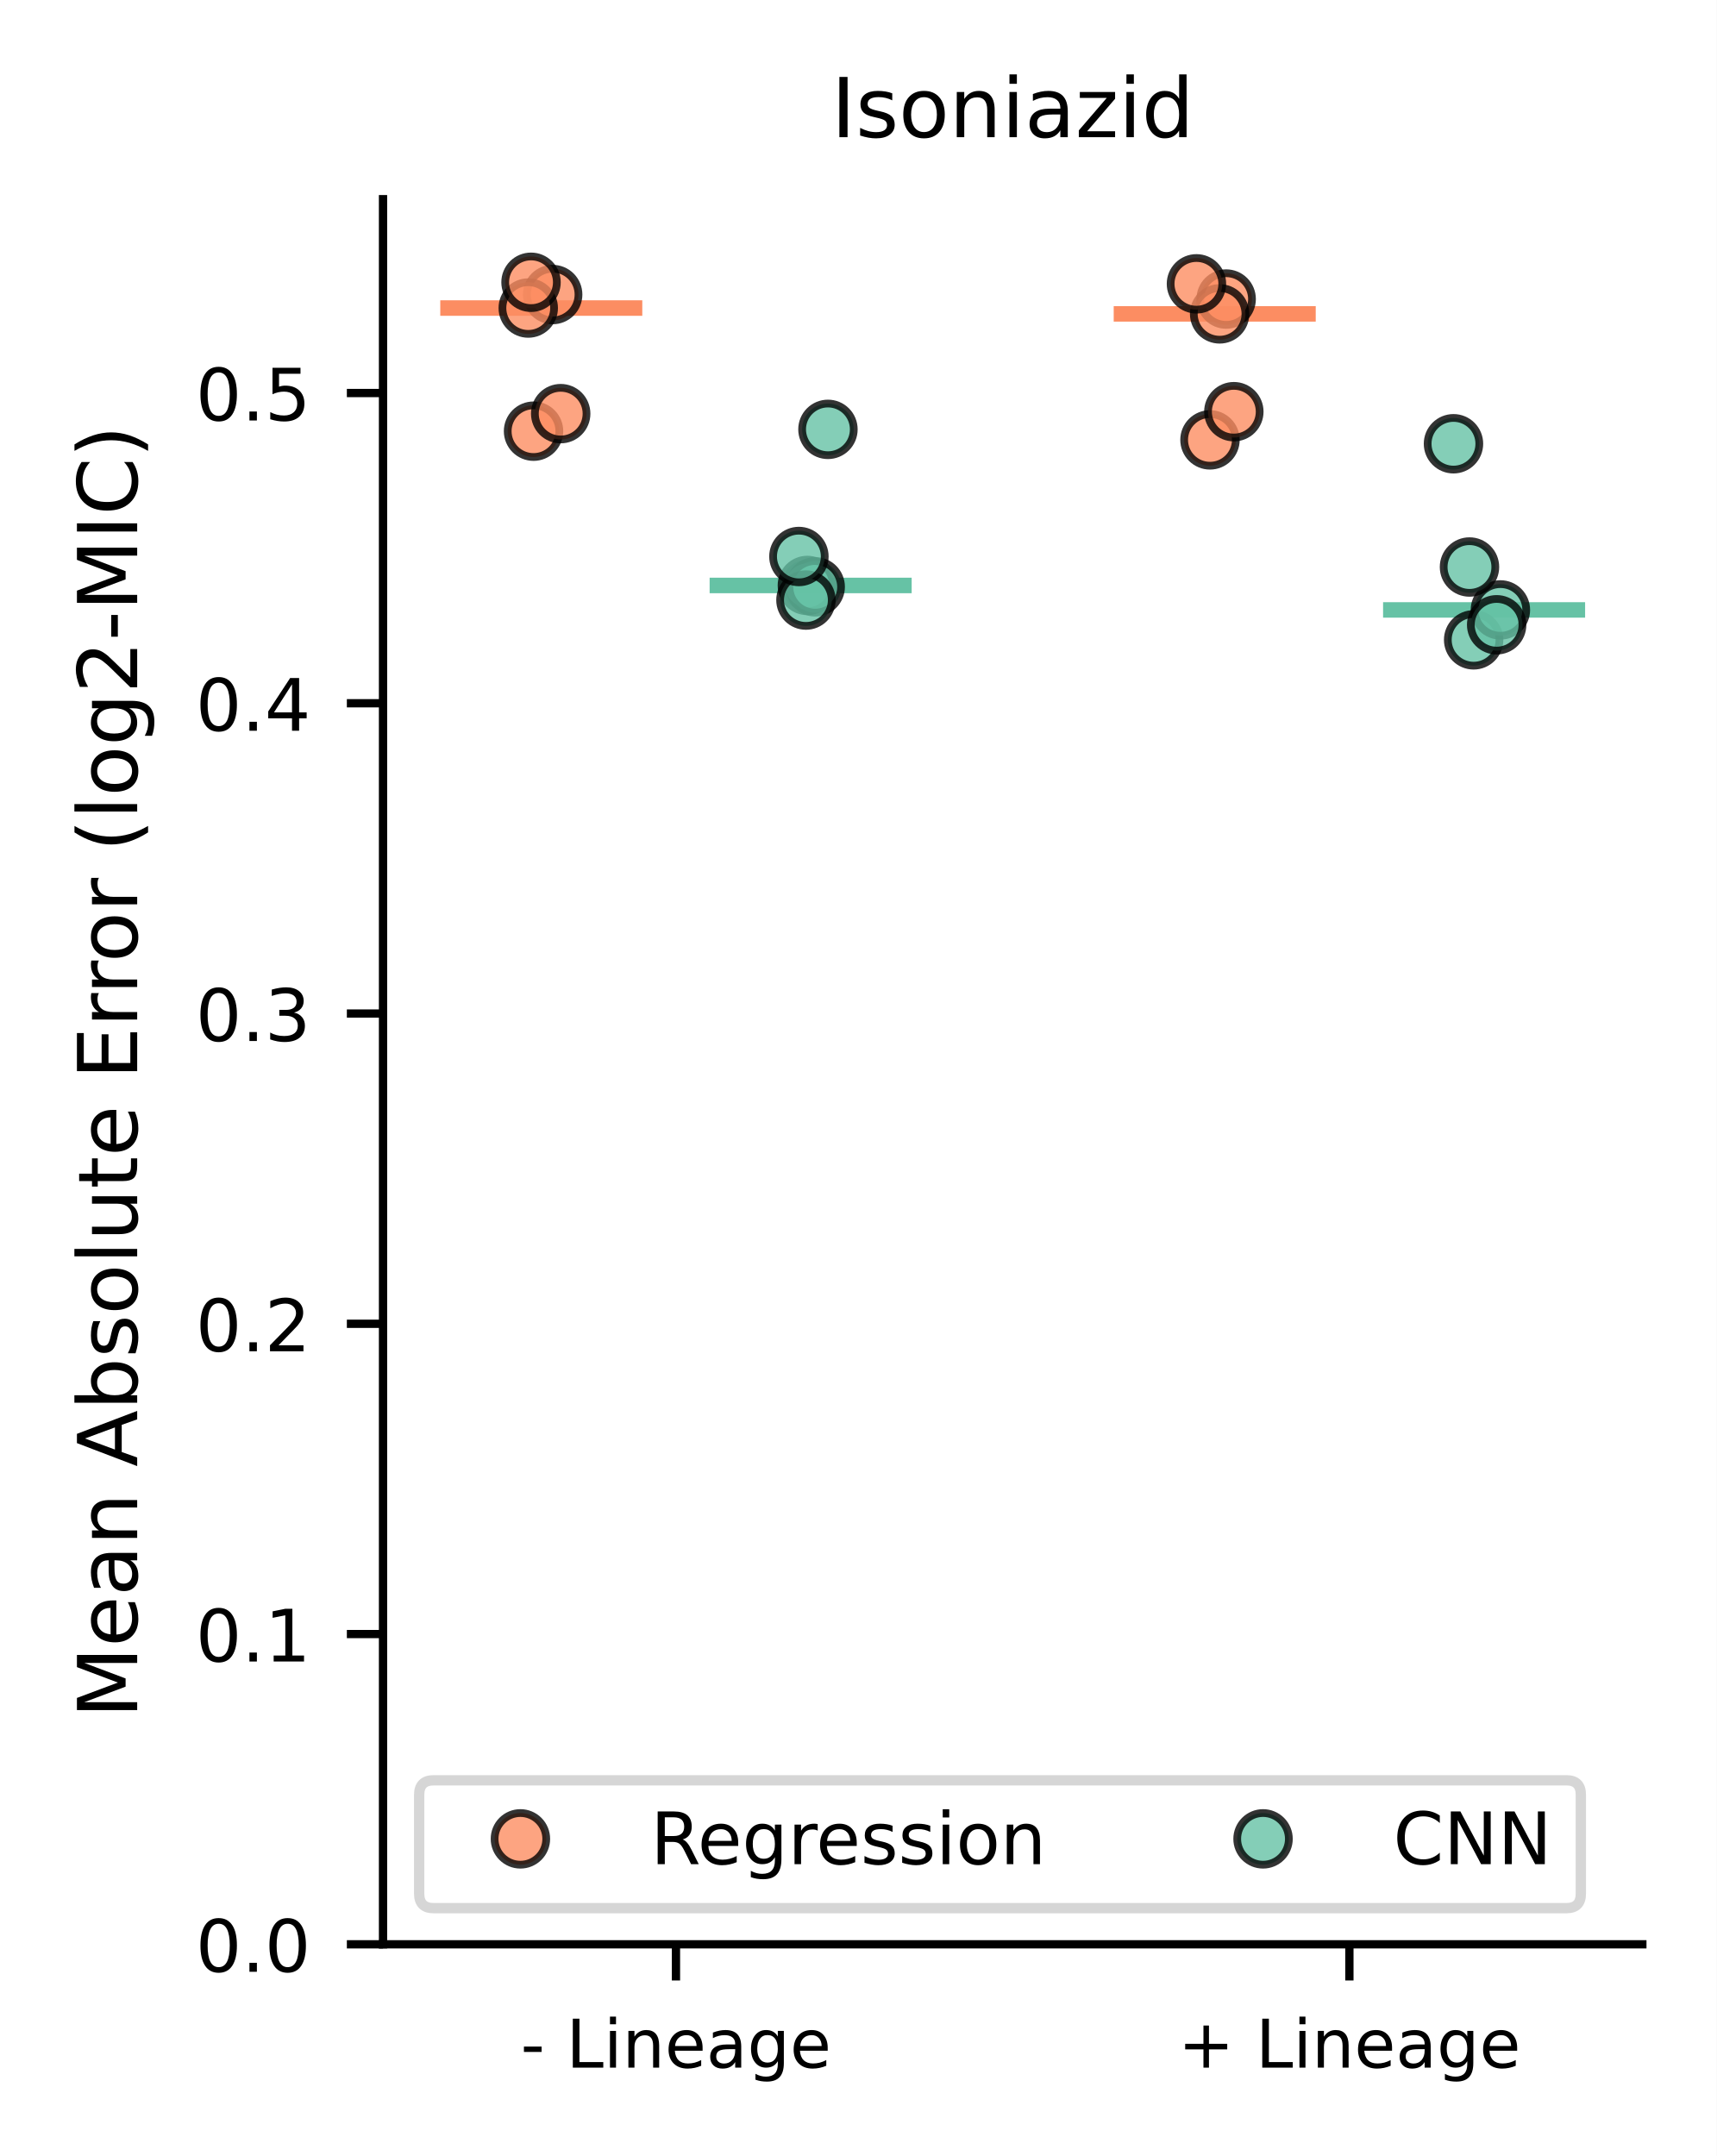
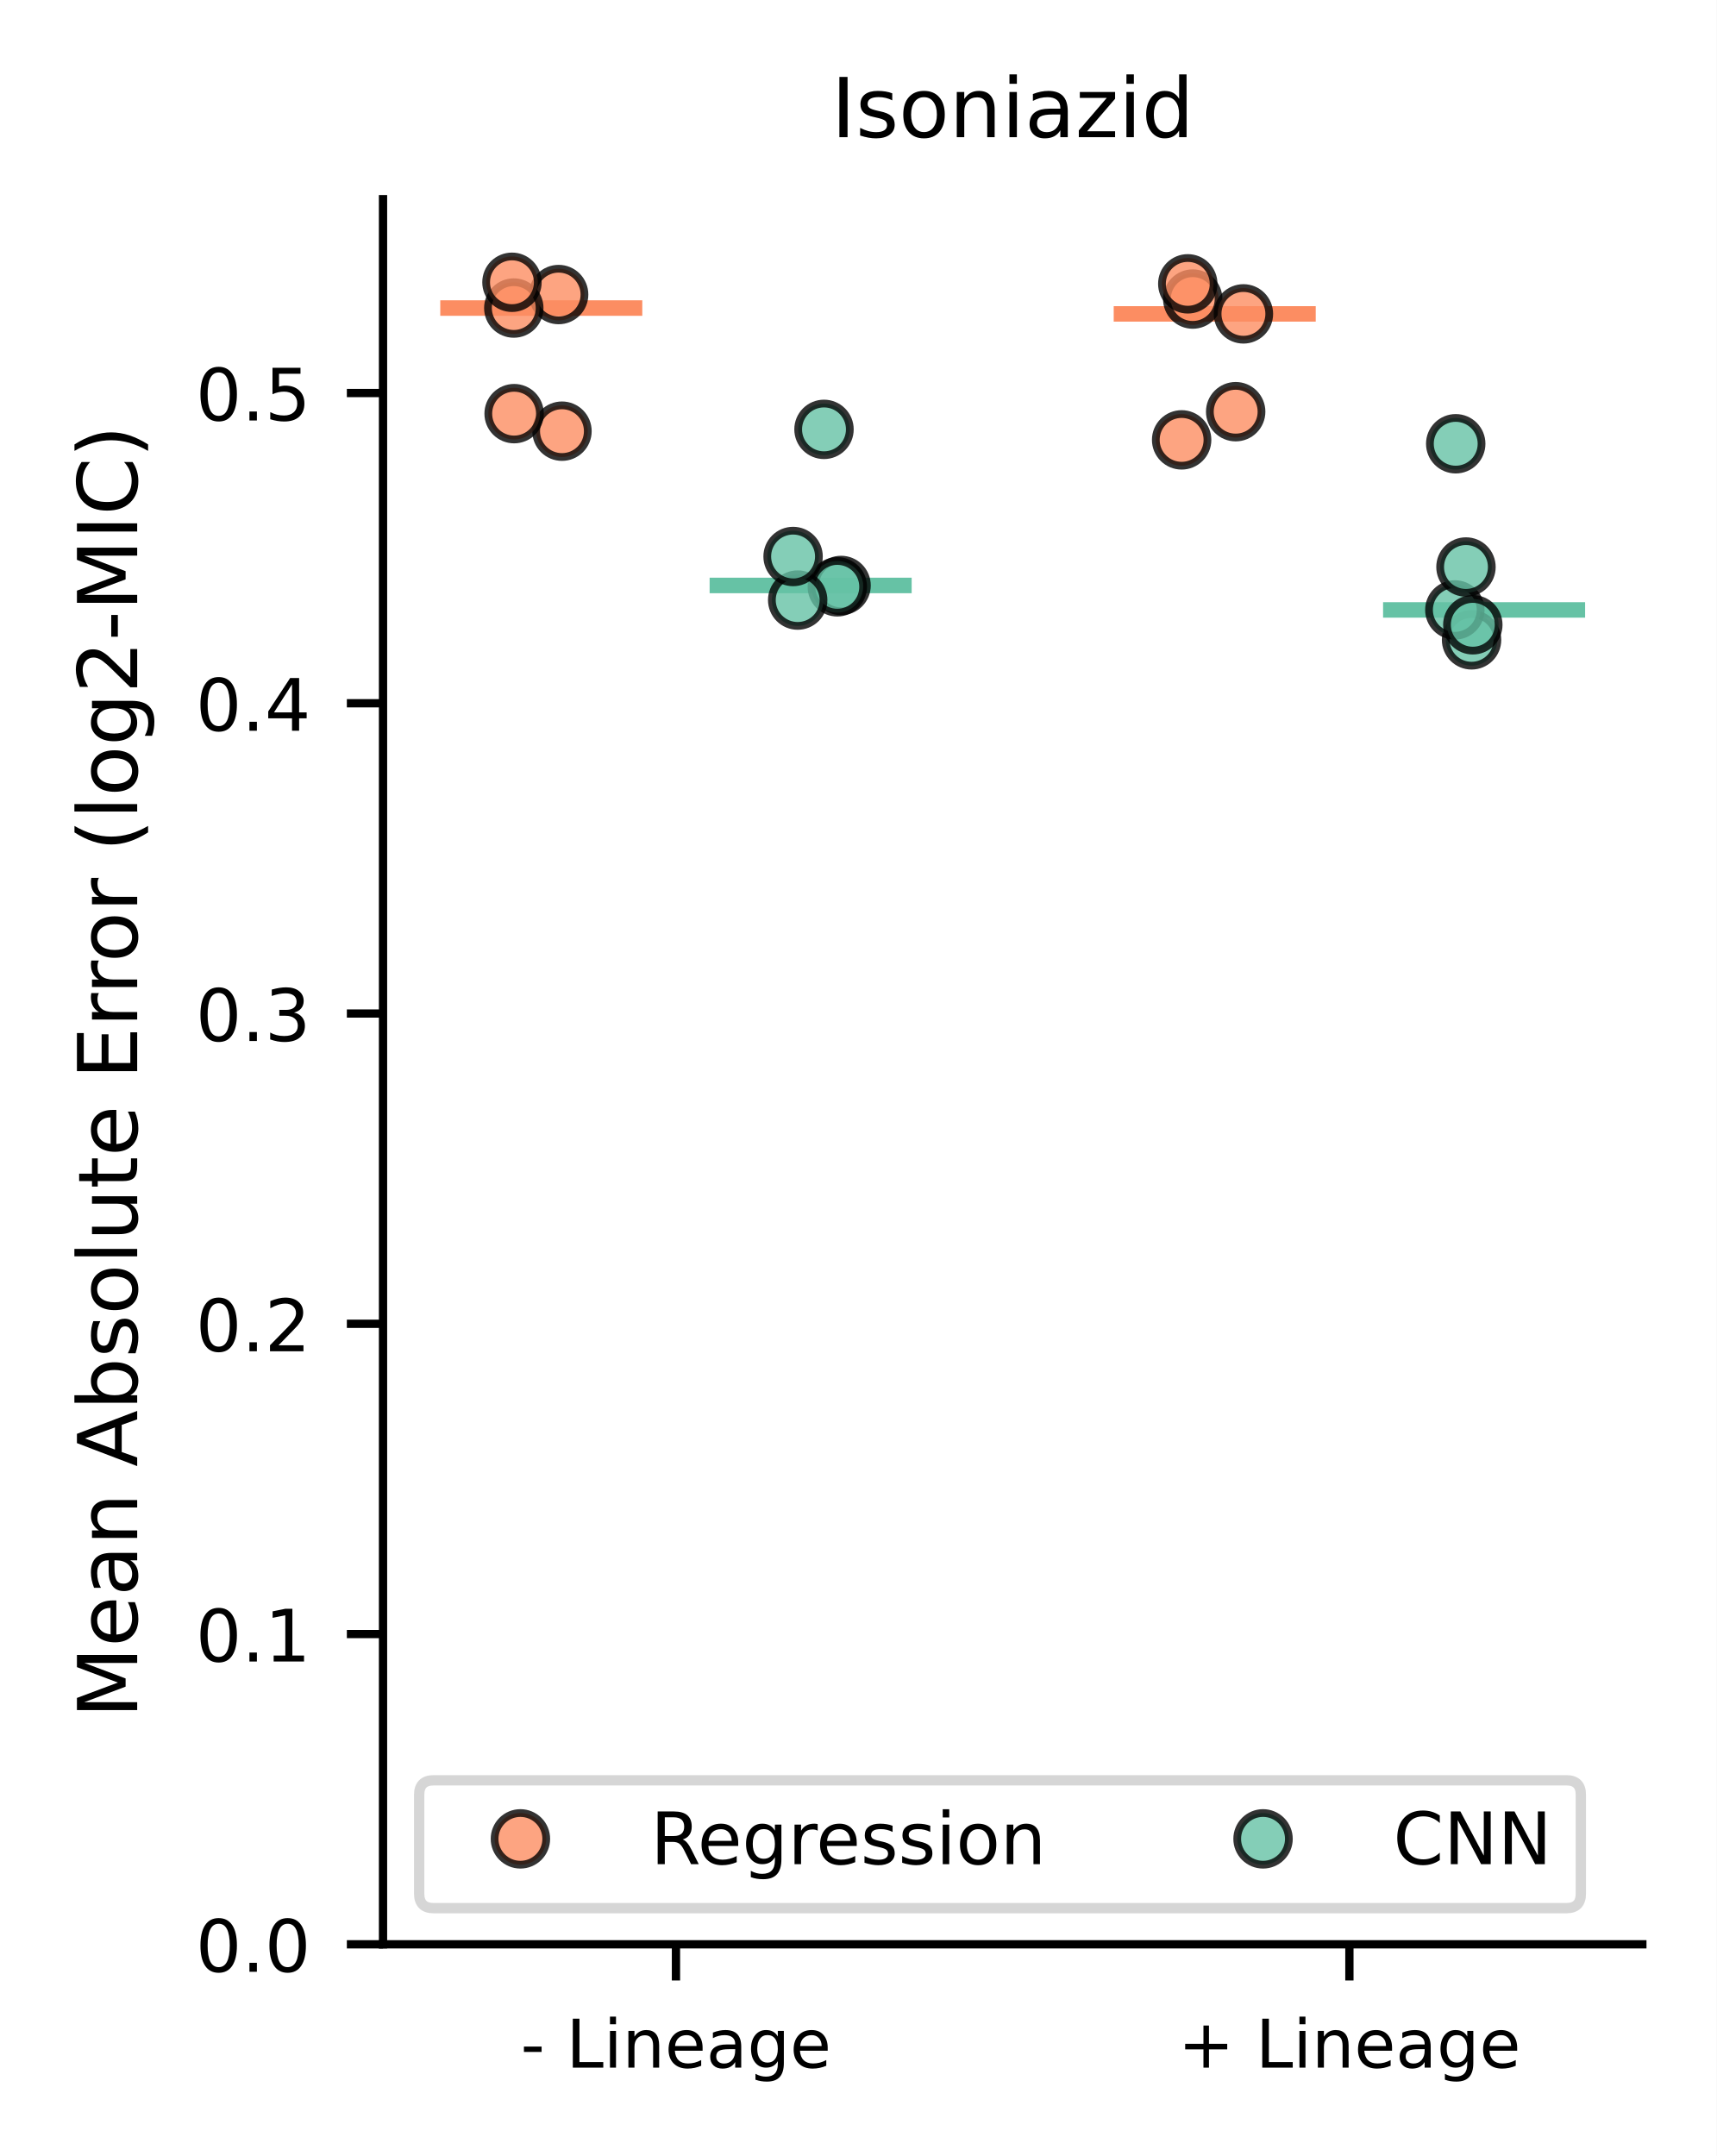
<svg xmlns="http://www.w3.org/2000/svg" xmlns:xlink="http://www.w3.org/1999/xlink" width="166.175pt" height="208.69pt" viewBox="0 0 166.175 208.69" version="1.1">
  <defs>
    <style type="text/css">*{stroke-linejoin: round; stroke-linecap: butt}</style>
  </defs>
  <g id="figure_1">
    <g id="patch_1">
      <path d="M 0 208.69  L 166.175 208.69  L 166.175 0  L 0 0  z " style="fill: #ffffff" />
    </g>
    <g id="axes_1">
      <g id="patch_2">
        <path d="M 37.075 188.199  L 158.975 188.199  L 158.975 19.279  L 37.075 19.279  z " style="fill: #ffffff" />
      </g>
      <g id="LineCollection_1">
-         <path d="M 42.616 29.817  L 62.172 29.817  " clip-path="url(#p199b6639a3)" style="fill: none; stroke: #fc8d62; stroke-width: 1.5" />
+         <path d="M 42.616 29.817  L 62.172 29.817  " clip-path="url(#pb1dbf9fb68)" style="fill: none; stroke: #fc8d62; stroke-width: 1.5" />
      </g>
      <g id="LineCollection_2">
-         <path d="M 68.69 56.669  L 88.247 56.669  " clip-path="url(#p199b6639a3)" style="fill: none; stroke: #66c2a5; stroke-width: 1.5" />
+         <path d="M 68.69 56.669  L 88.247 56.669  " clip-path="url(#pb1dbf9fb68)" style="fill: none; stroke: #66c2a5; stroke-width: 1.5" />
      </g>
      <g id="LineCollection_3">
-         <path d="M 107.803 30.382  L 127.359 30.382  " clip-path="url(#p199b6639a3)" style="fill: none; stroke: #fc8d62; stroke-width: 1.5" />
+         <path d="M 107.803 30.382  L 127.359 30.382  " clip-path="url(#pb1dbf9fb68)" style="fill: none; stroke: #fc8d62; stroke-width: 1.5" />
      </g>
      <g id="LineCollection_4">
-         <path d="M 133.878 59.038  L 153.434 59.038  " clip-path="url(#p199b6639a3)" style="fill: none; stroke: #66c2a5; stroke-width: 1.5" />
+         <path d="M 133.878 59.038  L 153.434 59.038  " clip-path="url(#pb1dbf9fb68)" style="fill: none; stroke: #66c2a5; stroke-width: 1.5" />
      </g>
      <g id="PathCollection_1">
        <defs>
-           <path id="C0_0_d2b2d14756" d="M 0 2.5  C 0.663 2.5 1.299 2.237 1.768 1.768  C 2.237 1.299 2.5 0.663 2.5 -0  C 2.5 -0.663 2.237 -1.299 1.768 -1.768  C 1.299 -2.237 0.663 -2.5 0 -2.5  C -0.663 -2.5 -1.299 -2.237 -1.768 -1.768  C -2.237 -1.299 -2.5 -0.663 -2.5 0  C -2.5 0.663 -2.237 1.299 -1.768 1.768  C -1.299 2.237 -0.663 2.5 0 2.5  z " />
+           <path id="C0_0_4b2c1797f0" d="M 0 2.5  C 0.663 2.5 1.299 2.237 1.768 1.768  C 2.237 1.299 2.5 0.663 2.5 -0  C 2.5 -0.663 2.237 -1.299 1.768 -1.768  C 1.299 -2.237 0.663 -2.5 0 -2.5  C -0.663 -2.5 -1.299 -2.237 -1.768 -1.768  C -2.237 -1.299 -2.5 -0.663 -2.5 0  C -2.5 0.663 -2.237 1.299 -1.768 1.768  C -1.299 2.237 -0.663 2.5 0 2.5  z " />
        </defs>
-         <g clip-path="url(#p199b6639a3)">
-           <use xlink:href="#C0_0_d2b2d14756" x="51.645" y="41.736" style="fill: #fc8d62; fill-opacity: 0.8; stroke: #000000; stroke-opacity: 0.8; stroke-width: 0.75" />
-         </g>
-         <g clip-path="url(#p199b6639a3)">
-           <use xlink:href="#C0_0_d2b2d14756" x="54.274" y="40.039" style="fill: #fc8d62; fill-opacity: 0.8; stroke: #000000; stroke-opacity: 0.8; stroke-width: 0.75" />
-         </g>
-         <g clip-path="url(#p199b6639a3)">
-           <use xlink:href="#C0_0_d2b2d14756" x="53.497" y="28.511" style="fill: #fc8d62; fill-opacity: 0.8; stroke: #000000; stroke-opacity: 0.8; stroke-width: 0.75" />
-         </g>
-         <g clip-path="url(#p199b6639a3)">
-           <use xlink:href="#C0_0_d2b2d14756" x="51.133" y="29.817" style="fill: #fc8d62; fill-opacity: 0.8; stroke: #000000; stroke-opacity: 0.8; stroke-width: 0.75" />
-         </g>
-         <g clip-path="url(#p199b6639a3)">
-           <use xlink:href="#C0_0_d2b2d14756" x="51.402" y="27.323" style="fill: #fc8d62; fill-opacity: 0.8; stroke: #000000; stroke-opacity: 0.8; stroke-width: 0.75" />
+         <g clip-path="url(#pb1dbf9fb68)">
+           <use xlink:href="#C0_0_4b2c1797f0" x="54.398" y="41.736" style="fill: #fc8d62; fill-opacity: 0.8; stroke: #000000; stroke-opacity: 0.8; stroke-width: 0.75" />
+         </g>
+         <g clip-path="url(#pb1dbf9fb68)">
+           <use xlink:href="#C0_0_4b2c1797f0" x="49.766" y="40.039" style="fill: #fc8d62; fill-opacity: 0.8; stroke: #000000; stroke-opacity: 0.8; stroke-width: 0.75" />
+         </g>
+         <g clip-path="url(#pb1dbf9fb68)">
+           <use xlink:href="#C0_0_4b2c1797f0" x="54.074" y="28.511" style="fill: #fc8d62; fill-opacity: 0.8; stroke: #000000; stroke-opacity: 0.8; stroke-width: 0.75" />
+         </g>
+         <g clip-path="url(#pb1dbf9fb68)">
+           <use xlink:href="#C0_0_4b2c1797f0" x="49.734" y="29.817" style="fill: #fc8d62; fill-opacity: 0.8; stroke: #000000; stroke-opacity: 0.8; stroke-width: 0.75" />
+         </g>
+         <g clip-path="url(#pb1dbf9fb68)">
+           <use xlink:href="#C0_0_4b2c1797f0" x="49.557" y="27.323" style="fill: #fc8d62; fill-opacity: 0.8; stroke: #000000; stroke-opacity: 0.8; stroke-width: 0.75" />
        </g>
      </g>
      <g id="PathCollection_2">
        <defs>
-           <path id="C1_0_33e685e43a" d="M 0 2.5  C 0.663 2.5 1.299 2.237 1.768 1.768  C 2.237 1.299 2.5 0.663 2.5 -0  C 2.5 -0.663 2.237 -1.299 1.768 -1.768  C 1.299 -2.237 0.663 -2.5 0 -2.5  C -0.663 -2.5 -1.299 -2.237 -1.768 -1.768  C -2.237 -1.299 -2.5 -0.663 -2.5 0  C -2.5 0.663 -2.237 1.299 -1.768 1.768  C -1.299 2.237 -0.663 2.5 0 2.5  z " />
+           <path id="C1_0_f5e22b3d56" d="M 0 2.5  C 0.663 2.5 1.299 2.237 1.768 1.768  C 2.237 1.299 2.5 0.663 2.5 -0  C 2.5 -0.663 2.237 -1.299 1.768 -1.768  C 1.299 -2.237 0.663 -2.5 0 -2.5  C -0.663 -2.5 -1.299 -2.237 -1.768 -1.768  C -2.237 -1.299 -2.5 -0.663 -2.5 0  C -2.5 0.663 -2.237 1.299 -1.768 1.768  C -1.299 2.237 -0.663 2.5 0 2.5  z " />
        </defs>
-         <g clip-path="url(#p199b6639a3)">
-           <use xlink:href="#C1_0_33e685e43a" x="78.151" y="56.669" style="fill: #66c2a5; fill-opacity: 0.8; stroke: #000000; stroke-opacity: 0.8; stroke-width: 0.75" />
-         </g>
-         <g clip-path="url(#p199b6639a3)">
-           <use xlink:href="#C1_0_33e685e43a" x="78.91" y="56.801" style="fill: #66c2a5; fill-opacity: 0.8; stroke: #000000; stroke-opacity: 0.8; stroke-width: 0.75" />
-         </g>
-         <g clip-path="url(#p199b6639a3)">
-           <use xlink:href="#C1_0_33e685e43a" x="78.013" y="58.084" style="fill: #66c2a5; fill-opacity: 0.8; stroke: #000000; stroke-opacity: 0.8; stroke-width: 0.75" />
-         </g>
-         <g clip-path="url(#p199b6639a3)">
-           <use xlink:href="#C1_0_33e685e43a" x="80.143" y="41.561" style="fill: #66c2a5; fill-opacity: 0.8; stroke: #000000; stroke-opacity: 0.8; stroke-width: 0.75" />
-         </g>
-         <g clip-path="url(#p199b6639a3)">
-           <use xlink:href="#C1_0_33e685e43a" x="77.332" y="53.866" style="fill: #66c2a5; fill-opacity: 0.8; stroke: #000000; stroke-opacity: 0.8; stroke-width: 0.75" />
+         <g clip-path="url(#pb1dbf9fb68)">
+           <use xlink:href="#C1_0_f5e22b3d56" x="81.414" y="56.669" style="fill: #66c2a5; fill-opacity: 0.8; stroke: #000000; stroke-opacity: 0.8; stroke-width: 0.75" />
+         </g>
+         <g clip-path="url(#pb1dbf9fb68)">
+           <use xlink:href="#C1_0_f5e22b3d56" x="81.05" y="56.801" style="fill: #66c2a5; fill-opacity: 0.8; stroke: #000000; stroke-opacity: 0.8; stroke-width: 0.75" />
+         </g>
+         <g clip-path="url(#pb1dbf9fb68)">
+           <use xlink:href="#C1_0_f5e22b3d56" x="77.214" y="58.084" style="fill: #66c2a5; fill-opacity: 0.8; stroke: #000000; stroke-opacity: 0.8; stroke-width: 0.75" />
+         </g>
+         <g clip-path="url(#pb1dbf9fb68)">
+           <use xlink:href="#C1_0_f5e22b3d56" x="79.761" y="41.561" style="fill: #66c2a5; fill-opacity: 0.8; stroke: #000000; stroke-opacity: 0.8; stroke-width: 0.75" />
+         </g>
+         <g clip-path="url(#pb1dbf9fb68)">
+           <use xlink:href="#C1_0_f5e22b3d56" x="76.769" y="53.866" style="fill: #66c2a5; fill-opacity: 0.8; stroke: #000000; stroke-opacity: 0.8; stroke-width: 0.75" />
        </g>
      </g>
      <g id="PathCollection_3">
        <defs>
-           <path id="C2_0_aeb29fa79f" d="M 0 2.5  C 0.663 2.5 1.299 2.237 1.768 1.768  C 2.237 1.299 2.5 0.663 2.5 -0  C 2.5 -0.663 2.237 -1.299 1.768 -1.768  C 1.299 -2.237 0.663 -2.5 0 -2.5  C -0.663 -2.5 -1.299 -2.237 -1.768 -1.768  C -2.237 -1.299 -2.5 -0.663 -2.5 0  C -2.5 0.663 -2.237 1.299 -1.768 1.768  C -1.299 2.237 -0.663 2.5 0 2.5  z " />
+           <path id="C2_0_2bd9b9e372" d="M 0 2.5  C 0.663 2.5 1.299 2.237 1.768 1.768  C 2.237 1.299 2.5 0.663 2.5 -0  C 2.5 -0.663 2.237 -1.299 1.768 -1.768  C 1.299 -2.237 0.663 -2.5 0 -2.5  C -0.663 -2.5 -1.299 -2.237 -1.768 -1.768  C -2.237 -1.299 -2.5 -0.663 -2.5 0  C -2.5 0.663 -2.237 1.299 -1.768 1.768  C -1.299 2.237 -0.663 2.5 0 2.5  z " />
        </defs>
-         <g clip-path="url(#p199b6639a3)">
-           <use xlink:href="#C2_0_aeb29fa79f" x="117.123" y="42.578" style="fill: #fc8d62; fill-opacity: 0.8; stroke: #000000; stroke-opacity: 0.8; stroke-width: 0.75" />
-         </g>
-         <g clip-path="url(#p199b6639a3)">
-           <use xlink:href="#C2_0_aeb29fa79f" x="119.432" y="39.849" style="fill: #fc8d62; fill-opacity: 0.8; stroke: #000000; stroke-opacity: 0.8; stroke-width: 0.75" />
-         </g>
-         <g clip-path="url(#p199b6639a3)">
-           <use xlink:href="#C2_0_aeb29fa79f" x="118.689" y="28.947" style="fill: #fc8d62; fill-opacity: 0.8; stroke: #000000; stroke-opacity: 0.8; stroke-width: 0.75" />
-         </g>
-         <g clip-path="url(#p199b6639a3)">
-           <use xlink:href="#C2_0_aeb29fa79f" x="118.057" y="30.382" style="fill: #fc8d62; fill-opacity: 0.8; stroke: #000000; stroke-opacity: 0.8; stroke-width: 0.75" />
-         </g>
-         <g clip-path="url(#p199b6639a3)">
-           <use xlink:href="#C2_0_aeb29fa79f" x="115.813" y="27.474" style="fill: #fc8d62; fill-opacity: 0.8; stroke: #000000; stroke-opacity: 0.8; stroke-width: 0.75" />
+         <g clip-path="url(#pb1dbf9fb68)">
+           <use xlink:href="#C2_0_2bd9b9e372" x="114.379" y="42.578" style="fill: #fc8d62; fill-opacity: 0.8; stroke: #000000; stroke-opacity: 0.8; stroke-width: 0.75" />
+         </g>
+         <g clip-path="url(#pb1dbf9fb68)">
+           <use xlink:href="#C2_0_2bd9b9e372" x="119.61" y="39.849" style="fill: #fc8d62; fill-opacity: 0.8; stroke: #000000; stroke-opacity: 0.8; stroke-width: 0.75" />
+         </g>
+         <g clip-path="url(#pb1dbf9fb68)">
+           <use xlink:href="#C2_0_2bd9b9e372" x="115.454" y="28.947" style="fill: #fc8d62; fill-opacity: 0.8; stroke: #000000; stroke-opacity: 0.8; stroke-width: 0.75" />
+         </g>
+         <g clip-path="url(#pb1dbf9fb68)">
+           <use xlink:href="#C2_0_2bd9b9e372" x="120.36" y="30.382" style="fill: #fc8d62; fill-opacity: 0.8; stroke: #000000; stroke-opacity: 0.8; stroke-width: 0.75" />
+         </g>
+         <g clip-path="url(#pb1dbf9fb68)">
+           <use xlink:href="#C2_0_2bd9b9e372" x="114.974" y="27.474" style="fill: #fc8d62; fill-opacity: 0.8; stroke: #000000; stroke-opacity: 0.8; stroke-width: 0.75" />
        </g>
      </g>
      <g id="PathCollection_4">
        <defs>
-           <path id="C3_0_9c66d571bb" d="M 0 2.5  C 0.663 2.5 1.299 2.237 1.768 1.768  C 2.237 1.299 2.5 0.663 2.5 -0  C 2.5 -0.663 2.237 -1.299 1.768 -1.768  C 1.299 -2.237 0.663 -2.5 0 -2.5  C -0.663 -2.5 -1.299 -2.237 -1.768 -1.768  C -2.237 -1.299 -2.5 -0.663 -2.5 0  C -2.5 0.663 -2.237 1.299 -1.768 1.768  C -1.299 2.237 -0.663 2.5 0 2.5  z " />
+           <path id="C3_0_6bb9c8da06" d="M 0 2.5  C 0.663 2.5 1.299 2.237 1.768 1.768  C 2.237 1.299 2.5 0.663 2.5 -0  C 2.5 -0.663 2.237 -1.299 1.768 -1.768  C 1.299 -2.237 0.663 -2.5 0 -2.5  C -0.663 -2.5 -1.299 -2.237 -1.768 -1.768  C -2.237 -1.299 -2.5 -0.663 -2.5 0  C -2.5 0.663 -2.237 1.299 -1.768 1.768  C -1.299 2.237 -0.663 2.5 0 2.5  z " />
        </defs>
-         <g clip-path="url(#p199b6639a3)">
-           <use xlink:href="#C3_0_9c66d571bb" x="142.644" y="61.934" style="fill: #66c2a5; fill-opacity: 0.8; stroke: #000000; stroke-opacity: 0.8; stroke-width: 0.75" />
-         </g>
-         <g clip-path="url(#p199b6639a3)">
-           <use xlink:href="#C3_0_9c66d571bb" x="145.234" y="59.038" style="fill: #66c2a5; fill-opacity: 0.8; stroke: #000000; stroke-opacity: 0.8; stroke-width: 0.75" />
-         </g>
-         <g clip-path="url(#p199b6639a3)">
-           <use xlink:href="#C3_0_9c66d571bb" x="144.872" y="60.476" style="fill: #66c2a5; fill-opacity: 0.8; stroke: #000000; stroke-opacity: 0.8; stroke-width: 0.75" />
-         </g>
-         <g clip-path="url(#p199b6639a3)">
-           <use xlink:href="#C3_0_9c66d571bb" x="140.693" y="42.954" style="fill: #66c2a5; fill-opacity: 0.8; stroke: #000000; stroke-opacity: 0.8; stroke-width: 0.75" />
-         </g>
-         <g clip-path="url(#p199b6639a3)">
-           <use xlink:href="#C3_0_9c66d571bb" x="142.242" y="54.884" style="fill: #66c2a5; fill-opacity: 0.8; stroke: #000000; stroke-opacity: 0.8; stroke-width: 0.75" />
+         <g clip-path="url(#pb1dbf9fb68)">
+           <use xlink:href="#C3_0_6bb9c8da06" x="142.443" y="61.934" style="fill: #66c2a5; fill-opacity: 0.8; stroke: #000000; stroke-opacity: 0.8; stroke-width: 0.75" />
+         </g>
+         <g clip-path="url(#pb1dbf9fb68)">
+           <use xlink:href="#C3_0_6bb9c8da06" x="140.824" y="59.038" style="fill: #66c2a5; fill-opacity: 0.8; stroke: #000000; stroke-opacity: 0.8; stroke-width: 0.75" />
+         </g>
+         <g clip-path="url(#pb1dbf9fb68)">
+           <use xlink:href="#C3_0_6bb9c8da06" x="142.565" y="60.476" style="fill: #66c2a5; fill-opacity: 0.8; stroke: #000000; stroke-opacity: 0.8; stroke-width: 0.75" />
+         </g>
+         <g clip-path="url(#pb1dbf9fb68)">
+           <use xlink:href="#C3_0_6bb9c8da06" x="140.91" y="42.954" style="fill: #66c2a5; fill-opacity: 0.8; stroke: #000000; stroke-opacity: 0.8; stroke-width: 0.75" />
+         </g>
+         <g clip-path="url(#pb1dbf9fb68)">
+           <use xlink:href="#C3_0_6bb9c8da06" x="141.902" y="54.884" style="fill: #66c2a5; fill-opacity: 0.8; stroke: #000000; stroke-opacity: 0.8; stroke-width: 0.75" />
        </g>
      </g>
      <g id="line2d_1" />
      <g id="line2d_2" />
      <g id="matplotlib.axis_1">
        <g id="xtick_1">
          <g id="line2d_3">
            <defs>
-               <path id="m978ce4ab94" d="M 0 0  L 0 3.5  " style="stroke: #000000; stroke-width: 0.8" />
+               <path id="m3f4b29bd0f" d="M 0 0  L 0 3.5  " style="stroke: #000000; stroke-width: 0.8" />
            </defs>
            <g>
-               <use xlink:href="#m978ce4ab94" x="65.431" y="188.199" style="stroke: #000000; stroke-width: 0.8" />
+               <use xlink:href="#m3f4b29bd0f" x="65.431" y="188.199" style="stroke: #000000; stroke-width: 0.8" />
            </g>
          </g>
          <g id="text_1">
            <g transform="translate(50.39782 200.1377) scale(0.065 -0.065)">
              <defs>
                <path id="DejaVuSans-2d" d="M 313 2009  L 1997 2009  L 1997 1497  L 313 1497  L 313 2009  z " transform="scale(0.015625)" />
                <path id="DejaVuSans-20" transform="scale(0.015625)" />
                <path id="DejaVuSans-4c" d="M 628 4666  L 1259 4666  L 1259 531  L 3531 531  L 3531 0  L 628 0  L 628 4666  z " transform="scale(0.015625)" />
                <path id="DejaVuSans-69" d="M 603 3500  L 1178 3500  L 1178 0  L 603 0  L 603 3500  z M 603 4863  L 1178 4863  L 1178 4134  L 603 4134  L 603 4863  z " transform="scale(0.015625)" />
                <path id="DejaVuSans-6e" d="M 3513 2113  L 3513 0  L 2938 0  L 2938 2094  Q 2938 2591 2744 2837  Q 2550 3084 2163 3084  Q 1697 3084 1428 2787  Q 1159 2491 1159 1978  L 1159 0  L 581 0  L 581 3500  L 1159 3500  L 1159 2956  Q 1366 3272 1645 3428  Q 1925 3584 2291 3584  Q 2894 3584 3203 3211  Q 3513 2838 3513 2113  z " transform="scale(0.015625)" />
                <path id="DejaVuSans-65" d="M 3597 1894  L 3597 1613  L 953 1613  Q 991 1019 1311 708  Q 1631 397 2203 397  Q 2534 397 2845 478  Q 3156 559 3463 722  L 3463 178  Q 3153 47 2828 -22  Q 2503 -91 2169 -91  Q 1331 -91 842 396  Q 353 884 353 1716  Q 353 2575 817 3079  Q 1281 3584 2069 3584  Q 2775 3584 3186 3129  Q 3597 2675 3597 1894  z M 3022 2063  Q 3016 2534 2758 2815  Q 2500 3097 2075 3097  Q 1594 3097 1305 2825  Q 1016 2553 972 2059  L 3022 2063  z " transform="scale(0.015625)" />
                <path id="DejaVuSans-61" d="M 2194 1759  Q 1497 1759 1228 1600  Q 959 1441 959 1056  Q 959 750 1161 570  Q 1363 391 1709 391  Q 2188 391 2477 730  Q 2766 1069 2766 1631  L 2766 1759  L 2194 1759  z M 3341 1997  L 3341 0  L 2766 0  L 2766 531  Q 2569 213 2275 61  Q 1981 -91 1556 -91  Q 1019 -91 701 211  Q 384 513 384 1019  Q 384 1609 779 1909  Q 1175 2209 1959 2209  L 2766 2209  L 2766 2266  Q 2766 2663 2505 2880  Q 2244 3097 1772 3097  Q 1472 3097 1187 3025  Q 903 2953 641 2809  L 641 3341  Q 956 3463 1253 3523  Q 1550 3584 1831 3584  Q 2591 3584 2966 3190  Q 3341 2797 3341 1997  z " transform="scale(0.015625)" />
                <path id="DejaVuSans-67" d="M 2906 1791  Q 2906 2416 2648 2759  Q 2391 3103 1925 3103  Q 1463 3103 1205 2759  Q 947 2416 947 1791  Q 947 1169 1205 825  Q 1463 481 1925 481  Q 2391 481 2648 825  Q 2906 1169 2906 1791  z M 3481 434  Q 3481 -459 3084 -895  Q 2688 -1331 1869 -1331  Q 1566 -1331 1297 -1286  Q 1028 -1241 775 -1147  L 775 -588  Q 1028 -725 1275 -790  Q 1522 -856 1778 -856  Q 2344 -856 2625 -561  Q 2906 -266 2906 331  L 2906 616  Q 2728 306 2450 153  Q 2172 0 1784 0  Q 1141 0 747 490  Q 353 981 353 1791  Q 353 2603 747 3093  Q 1141 3584 1784 3584  Q 2172 3584 2450 3431  Q 2728 3278 2906 2969  L 2906 3500  L 3481 3500  L 3481 434  z " transform="scale(0.015625)" />
              </defs>
              <use xlink:href="#DejaVuSans-2d" />
              <use xlink:href="#DejaVuSans-20" x="36.084" />
              <use xlink:href="#DejaVuSans-4c" x="67.871" />
              <use xlink:href="#DejaVuSans-69" x="123.584" />
              <use xlink:href="#DejaVuSans-6e" x="151.367" />
              <use xlink:href="#DejaVuSans-65" x="214.746" />
              <use xlink:href="#DejaVuSans-61" x="276.27" />
              <use xlink:href="#DejaVuSans-67" x="337.549" />
              <use xlink:href="#DejaVuSans-65" x="401.025" />
            </g>
          </g>
        </g>
        <g id="xtick_2">
          <g id="line2d_4">
            <g>
-               <use xlink:href="#m978ce4ab94" x="130.618" y="188.199" style="stroke: #000000; stroke-width: 0.8" />
+               <use xlink:href="#m3f4b29bd0f" x="130.618" y="188.199" style="stroke: #000000; stroke-width: 0.8" />
            </g>
          </g>
          <g id="text_2">
            <g transform="translate(114.0341 200.1377) scale(0.065 -0.065)">
              <defs>
                <path id="DejaVuSans-2b" d="M 2944 4013  L 2944 2272  L 4684 2272  L 4684 1741  L 2944 1741  L 2944 0  L 2419 0  L 2419 1741  L 678 1741  L 678 2272  L 2419 2272  L 2419 4013  L 2944 4013  z " transform="scale(0.015625)" />
              </defs>
              <use xlink:href="#DejaVuSans-2b" />
              <use xlink:href="#DejaVuSans-20" x="83.789" />
              <use xlink:href="#DejaVuSans-4c" x="115.576" />
              <use xlink:href="#DejaVuSans-69" x="171.289" />
              <use xlink:href="#DejaVuSans-6e" x="199.072" />
              <use xlink:href="#DejaVuSans-65" x="262.451" />
              <use xlink:href="#DejaVuSans-61" x="323.975" />
              <use xlink:href="#DejaVuSans-67" x="385.254" />
              <use xlink:href="#DejaVuSans-65" x="448.73" />
            </g>
          </g>
        </g>
      </g>
      <g id="matplotlib.axis_2">
        <g id="ytick_1">
          <g id="line2d_5">
            <defs>
-               <path id="ma57165ae6a" d="M 0 0  L -3.5 0  " style="stroke: #000000; stroke-width: 0.8" />
+               <path id="mb0262a923c" d="M 0 0  L -3.5 0  " style="stroke: #000000; stroke-width: 0.8" />
            </defs>
            <g>
-               <use xlink:href="#ma57165ae6a" x="37.075" y="188.199" style="stroke: #000000; stroke-width: 0.8" />
+               <use xlink:href="#mb0262a923c" x="37.075" y="188.199" style="stroke: #000000; stroke-width: 0.8" />
            </g>
          </g>
          <g id="text_3">
            <g transform="translate(18.9425 190.8582) scale(0.07 -0.07)">
              <defs>
                <path id="DejaVuSans-30" d="M 2034 4250  Q 1547 4250 1301 3770  Q 1056 3291 1056 2328  Q 1056 1369 1301 889  Q 1547 409 2034 409  Q 2525 409 2770 889  Q 3016 1369 3016 2328  Q 3016 3291 2770 3770  Q 2525 4250 2034 4250  z M 2034 4750  Q 2819 4750 3233 4129  Q 3647 3509 3647 2328  Q 3647 1150 3233 529  Q 2819 -91 2034 -91  Q 1250 -91 836 529  Q 422 1150 422 2328  Q 422 3509 836 4129  Q 1250 4750 2034 4750  z " transform="scale(0.015625)" />
                <path id="DejaVuSans-2e" d="M 684 794  L 1344 794  L 1344 0  L 684 0  L 684 794  z " transform="scale(0.015625)" />
              </defs>
              <use xlink:href="#DejaVuSans-30" />
              <use xlink:href="#DejaVuSans-2e" x="63.623" />
              <use xlink:href="#DejaVuSans-30" x="95.41" />
            </g>
          </g>
        </g>
        <g id="ytick_2">
          <g id="line2d_6">
            <g>
-               <use xlink:href="#ma57165ae6a" x="37.075" y="158.167" style="stroke: #000000; stroke-width: 0.8" />
+               <use xlink:href="#mb0262a923c" x="37.075" y="158.167" style="stroke: #000000; stroke-width: 0.8" />
            </g>
          </g>
          <g id="text_4">
            <g transform="translate(18.9425 160.8267) scale(0.07 -0.07)">
              <defs>
                <path id="DejaVuSans-31" d="M 794 531  L 1825 531  L 1825 4091  L 703 3866  L 703 4441  L 1819 4666  L 2450 4666  L 2450 531  L 3481 531  L 3481 0  L 794 0  L 794 531  z " transform="scale(0.015625)" />
              </defs>
              <use xlink:href="#DejaVuSans-30" />
              <use xlink:href="#DejaVuSans-2e" x="63.623" />
              <use xlink:href="#DejaVuSans-31" x="95.41" />
            </g>
          </g>
        </g>
        <g id="ytick_3">
          <g id="line2d_7">
            <g>
-               <use xlink:href="#ma57165ae6a" x="37.075" y="128.136" style="stroke: #000000; stroke-width: 0.8" />
+               <use xlink:href="#mb0262a923c" x="37.075" y="128.136" style="stroke: #000000; stroke-width: 0.8" />
            </g>
          </g>
          <g id="text_5">
            <g transform="translate(18.9425 130.7952) scale(0.07 -0.07)">
              <defs>
                <path id="DejaVuSans-32" d="M 1228 531  L 3431 531  L 3431 0  L 469 0  L 469 531  Q 828 903 1448 1529  Q 2069 2156 2228 2338  Q 2531 2678 2651 2914  Q 2772 3150 2772 3378  Q 2772 3750 2511 3984  Q 2250 4219 1831 4219  Q 1534 4219 1204 4116  Q 875 4013 500 3803  L 500 4441  Q 881 4594 1212 4672  Q 1544 4750 1819 4750  Q 2544 4750 2975 4387  Q 3406 4025 3406 3419  Q 3406 3131 3298 2873  Q 3191 2616 2906 2266  Q 2828 2175 2409 1742  Q 1991 1309 1228 531  z " transform="scale(0.015625)" />
              </defs>
              <use xlink:href="#DejaVuSans-30" />
              <use xlink:href="#DejaVuSans-2e" x="63.623" />
              <use xlink:href="#DejaVuSans-32" x="95.41" />
            </g>
          </g>
        </g>
        <g id="ytick_4">
          <g id="line2d_8">
            <g>
-               <use xlink:href="#ma57165ae6a" x="37.075" y="98.104" style="stroke: #000000; stroke-width: 0.8" />
+               <use xlink:href="#mb0262a923c" x="37.075" y="98.104" style="stroke: #000000; stroke-width: 0.8" />
            </g>
          </g>
          <g id="text_6">
            <g transform="translate(18.9425 100.7638) scale(0.07 -0.07)">
              <defs>
                <path id="DejaVuSans-33" d="M 2597 2516  Q 3050 2419 3304 2112  Q 3559 1806 3559 1356  Q 3559 666 3084 287  Q 2609 -91 1734 -91  Q 1441 -91 1130 -33  Q 819 25 488 141  L 488 750  Q 750 597 1062 519  Q 1375 441 1716 441  Q 2309 441 2620 675  Q 2931 909 2931 1356  Q 2931 1769 2642 2001  Q 2353 2234 1838 2234  L 1294 2234  L 1294 2753  L 1863 2753  Q 2328 2753 2575 2939  Q 2822 3125 2822 3475  Q 2822 3834 2567 4026  Q 2313 4219 1838 4219  Q 1578 4219 1281 4162  Q 984 4106 628 3988  L 628 4550  Q 988 4650 1302 4700  Q 1616 4750 1894 4750  Q 2613 4750 3031 4423  Q 3450 4097 3450 3541  Q 3450 3153 3228 2886  Q 3006 2619 2597 2516  z " transform="scale(0.015625)" />
              </defs>
              <use xlink:href="#DejaVuSans-30" />
              <use xlink:href="#DejaVuSans-2e" x="63.623" />
              <use xlink:href="#DejaVuSans-33" x="95.41" />
            </g>
          </g>
        </g>
        <g id="ytick_5">
          <g id="line2d_9">
            <g>
-               <use xlink:href="#ma57165ae6a" x="37.075" y="68.073" style="stroke: #000000; stroke-width: 0.8" />
+               <use xlink:href="#mb0262a923c" x="37.075" y="68.073" style="stroke: #000000; stroke-width: 0.8" />
            </g>
          </g>
          <g id="text_7">
            <g transform="translate(18.9425 70.73228) scale(0.07 -0.07)">
              <defs>
                <path id="DejaVuSans-34" d="M 2419 4116  L 825 1625  L 2419 1625  L 2419 4116  z M 2253 4666  L 3047 4666  L 3047 1625  L 3713 1625  L 3713 1100  L 3047 1100  L 3047 0  L 2419 0  L 2419 1100  L 313 1100  L 313 1709  L 2253 4666  z " transform="scale(0.015625)" />
              </defs>
              <use xlink:href="#DejaVuSans-30" />
              <use xlink:href="#DejaVuSans-2e" x="63.623" />
              <use xlink:href="#DejaVuSans-34" x="95.41" />
            </g>
          </g>
        </g>
        <g id="ytick_6">
          <g id="line2d_10">
            <g>
-               <use xlink:href="#ma57165ae6a" x="37.075" y="38.041" style="stroke: #000000; stroke-width: 0.8" />
+               <use xlink:href="#mb0262a923c" x="37.075" y="38.041" style="stroke: #000000; stroke-width: 0.8" />
            </g>
          </g>
          <g id="text_8">
            <g transform="translate(18.9425 40.70081) scale(0.07 -0.07)">
              <defs>
                <path id="DejaVuSans-35" d="M 691 4666  L 3169 4666  L 3169 4134  L 1269 4134  L 1269 2991  Q 1406 3038 1543 3061  Q 1681 3084 1819 3084  Q 2600 3084 3056 2656  Q 3513 2228 3513 1497  Q 3513 744 3044 326  Q 2575 -91 1722 -91  Q 1428 -91 1123 -41  Q 819 9 494 109  L 494 744  Q 775 591 1075 516  Q 1375 441 1709 441  Q 2250 441 2565 725  Q 2881 1009 2881 1497  Q 2881 1984 2565 2268  Q 2250 2553 1709 2553  Q 1456 2553 1204 2497  Q 953 2441 691 2322  L 691 4666  z " transform="scale(0.015625)" />
              </defs>
              <use xlink:href="#DejaVuSans-30" />
              <use xlink:href="#DejaVuSans-2e" x="63.623" />
              <use xlink:href="#DejaVuSans-35" x="95.41" />
            </g>
          </g>
        </g>
        <g id="text_9">
          <g transform="translate(13.27875 166.3137) rotate(-90) scale(0.08 -0.08)">
            <defs>
              <path id="DejaVuSans-4d" d="M 628 4666  L 1569 4666  L 2759 1491  L 3956 4666  L 4897 4666  L 4897 0  L 4281 0  L 4281 4097  L 3078 897  L 2444 897  L 1241 4097  L 1241 0  L 628 0  L 628 4666  z " transform="scale(0.015625)" />
              <path id="DejaVuSans-41" d="M 2188 4044  L 1331 1722  L 3047 1722  L 2188 4044  z M 1831 4666  L 2547 4666  L 4325 0  L 3669 0  L 3244 1197  L 1141 1197  L 716 0  L 50 0  L 1831 4666  z " transform="scale(0.015625)" />
              <path id="DejaVuSans-62" d="M 3116 1747  Q 3116 2381 2855 2742  Q 2594 3103 2138 3103  Q 1681 3103 1420 2742  Q 1159 2381 1159 1747  Q 1159 1113 1420 752  Q 1681 391 2138 391  Q 2594 391 2855 752  Q 3116 1113 3116 1747  z M 1159 2969  Q 1341 3281 1617 3432  Q 1894 3584 2278 3584  Q 2916 3584 3314 3078  Q 3713 2572 3713 1747  Q 3713 922 3314 415  Q 2916 -91 2278 -91  Q 1894 -91 1617 61  Q 1341 213 1159 525  L 1159 0  L 581 0  L 581 4863  L 1159 4863  L 1159 2969  z " transform="scale(0.015625)" />
              <path id="DejaVuSans-73" d="M 2834 3397  L 2834 2853  Q 2591 2978 2328 3040  Q 2066 3103 1784 3103  Q 1356 3103 1142 2972  Q 928 2841 928 2578  Q 928 2378 1081 2264  Q 1234 2150 1697 2047  L 1894 2003  Q 2506 1872 2764 1633  Q 3022 1394 3022 966  Q 3022 478 2636 193  Q 2250 -91 1575 -91  Q 1294 -91 989 -36  Q 684 19 347 128  L 347 722  Q 666 556 975 473  Q 1284 391 1588 391  Q 1994 391 2212 530  Q 2431 669 2431 922  Q 2431 1156 2273 1281  Q 2116 1406 1581 1522  L 1381 1569  Q 847 1681 609 1914  Q 372 2147 372 2553  Q 372 3047 722 3315  Q 1072 3584 1716 3584  Q 2034 3584 2315 3537  Q 2597 3491 2834 3397  z " transform="scale(0.015625)" />
              <path id="DejaVuSans-6f" d="M 1959 3097  Q 1497 3097 1228 2736  Q 959 2375 959 1747  Q 959 1119 1226 758  Q 1494 397 1959 397  Q 2419 397 2687 759  Q 2956 1122 2956 1747  Q 2956 2369 2687 2733  Q 2419 3097 1959 3097  z M 1959 3584  Q 2709 3584 3137 3096  Q 3566 2609 3566 1747  Q 3566 888 3137 398  Q 2709 -91 1959 -91  Q 1206 -91 779 398  Q 353 888 353 1747  Q 353 2609 779 3096  Q 1206 3584 1959 3584  z " transform="scale(0.015625)" />
              <path id="DejaVuSans-6c" d="M 603 4863  L 1178 4863  L 1178 0  L 603 0  L 603 4863  z " transform="scale(0.015625)" />
              <path id="DejaVuSans-75" d="M 544 1381  L 544 3500  L 1119 3500  L 1119 1403  Q 1119 906 1312 657  Q 1506 409 1894 409  Q 2359 409 2629 706  Q 2900 1003 2900 1516  L 2900 3500  L 3475 3500  L 3475 0  L 2900 0  L 2900 538  Q 2691 219 2414 64  Q 2138 -91 1772 -91  Q 1169 -91 856 284  Q 544 659 544 1381  z M 1991 3584  L 1991 3584  z " transform="scale(0.015625)" />
              <path id="DejaVuSans-74" d="M 1172 4494  L 1172 3500  L 2356 3500  L 2356 3053  L 1172 3053  L 1172 1153  Q 1172 725 1289 603  Q 1406 481 1766 481  L 2356 481  L 2356 0  L 1766 0  Q 1100 0 847 248  Q 594 497 594 1153  L 594 3053  L 172 3053  L 172 3500  L 594 3500  L 594 4494  L 1172 4494  z " transform="scale(0.015625)" />
              <path id="DejaVuSans-45" d="M 628 4666  L 3578 4666  L 3578 4134  L 1259 4134  L 1259 2753  L 3481 2753  L 3481 2222  L 1259 2222  L 1259 531  L 3634 531  L 3634 0  L 628 0  L 628 4666  z " transform="scale(0.015625)" />
              <path id="DejaVuSans-72" d="M 2631 2963  Q 2534 3019 2420 3045  Q 2306 3072 2169 3072  Q 1681 3072 1420 2755  Q 1159 2438 1159 1844  L 1159 0  L 581 0  L 581 3500  L 1159 3500  L 1159 2956  Q 1341 3275 1631 3429  Q 1922 3584 2338 3584  Q 2397 3584 2469 3576  Q 2541 3569 2628 3553  L 2631 2963  z " transform="scale(0.015625)" />
              <path id="DejaVuSans-28" d="M 1984 4856  Q 1566 4138 1362 3434  Q 1159 2731 1159 2009  Q 1159 1288 1364 580  Q 1569 -128 1984 -844  L 1484 -844  Q 1016 -109 783 600  Q 550 1309 550 2009  Q 550 2706 781 3412  Q 1013 4119 1484 4856  L 1984 4856  z " transform="scale(0.015625)" />
              <path id="DejaVuSans-49" d="M 628 4666  L 1259 4666  L 1259 0  L 628 0  L 628 4666  z " transform="scale(0.015625)" />
              <path id="DejaVuSans-43" d="M 4122 4306  L 4122 3641  Q 3803 3938 3442 4084  Q 3081 4231 2675 4231  Q 1875 4231 1450 3742  Q 1025 3253 1025 2328  Q 1025 1406 1450 917  Q 1875 428 2675 428  Q 3081 428 3442 575  Q 3803 722 4122 1019  L 4122 359  Q 3791 134 3420 21  Q 3050 -91 2638 -91  Q 1578 -91 968 557  Q 359 1206 359 2328  Q 359 3453 968 4101  Q 1578 4750 2638 4750  Q 3056 4750 3426 4639  Q 3797 4528 4122 4306  z " transform="scale(0.015625)" />
              <path id="DejaVuSans-29" d="M 513 4856  L 1013 4856  Q 1481 4119 1714 3412  Q 1947 2706 1947 2009  Q 1947 1309 1714 600  Q 1481 -109 1013 -844  L 513 -844  Q 928 -128 1133 580  Q 1338 1288 1338 2009  Q 1338 2731 1133 3434  Q 928 4138 513 4856  z " transform="scale(0.015625)" />
            </defs>
            <use xlink:href="#DejaVuSans-4d" />
            <use xlink:href="#DejaVuSans-65" x="86.279" />
            <use xlink:href="#DejaVuSans-61" x="147.803" />
            <use xlink:href="#DejaVuSans-6e" x="209.082" />
            <use xlink:href="#DejaVuSans-20" x="272.461" />
            <use xlink:href="#DejaVuSans-41" x="304.248" />
            <use xlink:href="#DejaVuSans-62" x="372.656" />
            <use xlink:href="#DejaVuSans-73" x="436.133" />
            <use xlink:href="#DejaVuSans-6f" x="488.232" />
            <use xlink:href="#DejaVuSans-6c" x="549.414" />
            <use xlink:href="#DejaVuSans-75" x="577.197" />
            <use xlink:href="#DejaVuSans-74" x="640.576" />
            <use xlink:href="#DejaVuSans-65" x="679.785" />
            <use xlink:href="#DejaVuSans-20" x="741.309" />
            <use xlink:href="#DejaVuSans-45" x="773.096" />
            <use xlink:href="#DejaVuSans-72" x="836.279" />
            <use xlink:href="#DejaVuSans-72" x="875.643" />
            <use xlink:href="#DejaVuSans-6f" x="914.506" />
            <use xlink:href="#DejaVuSans-72" x="975.688" />
            <use xlink:href="#DejaVuSans-20" x="1016.801" />
            <use xlink:href="#DejaVuSans-28" x="1048.588" />
            <use xlink:href="#DejaVuSans-6c" x="1087.602" />
            <use xlink:href="#DejaVuSans-6f" x="1115.385" />
            <use xlink:href="#DejaVuSans-67" x="1176.566" />
            <use xlink:href="#DejaVuSans-32" x="1240.043" />
            <use xlink:href="#DejaVuSans-2d" x="1303.666" />
            <use xlink:href="#DejaVuSans-4d" x="1339.75" />
            <use xlink:href="#DejaVuSans-49" x="1426.029" />
            <use xlink:href="#DejaVuSans-43" x="1455.521" />
            <use xlink:href="#DejaVuSans-29" x="1525.346" />
          </g>
        </g>
      </g>
      <g id="patch_3">
        <path d="M 37.075 188.199  L 37.075 19.279  " style="fill: none; stroke: #000000; stroke-width: 0.8; stroke-linejoin: miter; stroke-linecap: square" />
      </g>
      <g id="patch_4">
        <path d="M 37.075 188.199  L 158.975 188.199  " style="fill: none; stroke: #000000; stroke-width: 0.8; stroke-linejoin: miter; stroke-linecap: square" />
      </g>
      <g id="text_10">
        <g transform="translate(80.46594 13.27875) scale(0.08 -0.08)">
          <defs>
            <path id="DejaVuSans-7a" d="M 353 3500  L 3084 3500  L 3084 2975  L 922 459  L 3084 459  L 3084 0  L 275 0  L 275 525  L 2438 3041  L 353 3041  L 353 3500  z " transform="scale(0.015625)" />
            <path id="DejaVuSans-64" d="M 2906 2969  L 2906 4863  L 3481 4863  L 3481 0  L 2906 0  L 2906 525  Q 2725 213 2448 61  Q 2172 -91 1784 -91  Q 1150 -91 751 415  Q 353 922 353 1747  Q 353 2572 751 3078  Q 1150 3584 1784 3584  Q 2172 3584 2448 3432  Q 2725 3281 2906 2969  z M 947 1747  Q 947 1113 1208 752  Q 1469 391 1925 391  Q 2381 391 2643 752  Q 2906 1113 2906 1747  Q 2906 2381 2643 2742  Q 2381 3103 1925 3103  Q 1469 3103 1208 2742  Q 947 2381 947 1747  z " transform="scale(0.015625)" />
          </defs>
          <use xlink:href="#DejaVuSans-49" />
          <use xlink:href="#DejaVuSans-73" x="29.492" />
          <use xlink:href="#DejaVuSans-6f" x="81.592" />
          <use xlink:href="#DejaVuSans-6e" x="142.773" />
          <use xlink:href="#DejaVuSans-69" x="206.152" />
          <use xlink:href="#DejaVuSans-61" x="233.936" />
          <use xlink:href="#DejaVuSans-7a" x="295.215" />
          <use xlink:href="#DejaVuSans-69" x="347.705" />
          <use xlink:href="#DejaVuSans-64" x="375.488" />
        </g>
      </g>
      <g id="legend_1">
        <g id="patch_5">
          <path d="M 41.975 184.699  L 151.621 184.699  Q 153.021 184.699 153.021 183.299  L 153.021 173.724  Q 153.021 172.324 151.621 172.324  L 41.975 172.324  Q 40.575 172.324 40.575 173.724  L 40.575 183.299  Q 40.575 184.699 41.975 184.699  z " style="fill: #ffffff; opacity: 0.8; stroke: #cccccc; stroke-linejoin: miter" />
        </g>
        <g id="line2d_11">
          <defs>
-             <path id="mbfe3621a03" d="M 0 2.5  C 0.663 2.5 1.299 2.237 1.768 1.768  C 2.237 1.299 2.5 0.663 2.5 0  C 2.5 -0.663 2.237 -1.299 1.768 -1.768  C 1.299 -2.237 0.663 -2.5 0 -2.5  C -0.663 -2.5 -1.299 -2.237 -1.768 -1.768  C -2.237 -1.299 -2.5 -0.663 -2.5 0  C -2.5 0.663 -2.237 1.299 -1.768 1.768  C -1.299 2.237 -0.663 2.5 0 2.5  z " style="stroke: #000000; stroke-opacity: 0.8; stroke-width: 0.75" />
+             <path id="m92d97edc2a" d="M 0 2.5  C 0.663 2.5 1.299 2.237 1.768 1.768  C 2.237 1.299 2.5 0.663 2.5 0  C 2.5 -0.663 2.237 -1.299 1.768 -1.768  C 1.299 -2.237 0.663 -2.5 0 -2.5  C -0.663 -2.5 -1.299 -2.237 -1.768 -1.768  C -2.237 -1.299 -2.5 -0.663 -2.5 0  C -2.5 0.663 -2.237 1.299 -1.768 1.768  C -1.299 2.237 -0.663 2.5 0 2.5  z " style="stroke: #000000; stroke-opacity: 0.8; stroke-width: 0.75" />
          </defs>
          <g>
-             <use xlink:href="#mbfe3621a03" x="50.375" y="177.993" style="fill: #fc8d62; fill-opacity: 0.8; stroke: #000000; stroke-opacity: 0.8; stroke-width: 0.75" />
+             <use xlink:href="#m92d97edc2a" x="50.375" y="177.993" style="fill: #fc8d62; fill-opacity: 0.8; stroke: #000000; stroke-opacity: 0.8; stroke-width: 0.75" />
          </g>
        </g>
        <g id="text_11">
          <g transform="translate(62.97469 180.443) scale(0.07 -0.07)">
            <defs>
              <path id="DejaVuSans-52" d="M 2841 2188  Q 3044 2119 3236 1894  Q 3428 1669 3622 1275  L 4263 0  L 3584 0  L 2988 1197  Q 2756 1666 2539 1819  Q 2322 1972 1947 1972  L 1259 1972  L 1259 0  L 628 0  L 628 4666  L 2053 4666  Q 2853 4666 3247 4331  Q 3641 3997 3641 3322  Q 3641 2881 3436 2590  Q 3231 2300 2841 2188  z M 1259 4147  L 1259 2491  L 2053 2491  Q 2509 2491 2742 2702  Q 2975 2913 2975 3322  Q 2975 3731 2742 3939  Q 2509 4147 2053 4147  L 1259 4147  z " transform="scale(0.015625)" />
            </defs>
            <use xlink:href="#DejaVuSans-52" />
            <use xlink:href="#DejaVuSans-65" x="64.982" />
            <use xlink:href="#DejaVuSans-67" x="126.506" />
            <use xlink:href="#DejaVuSans-72" x="189.982" />
            <use xlink:href="#DejaVuSans-65" x="228.846" />
            <use xlink:href="#DejaVuSans-73" x="290.369" />
            <use xlink:href="#DejaVuSans-73" x="342.469" />
            <use xlink:href="#DejaVuSans-69" x="394.568" />
            <use xlink:href="#DejaVuSans-6f" x="422.352" />
            <use xlink:href="#DejaVuSans-6e" x="483.533" />
          </g>
        </g>
        <g id="line2d_12">
          <defs>
-             <path id="m1adb60b906" d="M 0 2.5  C 0.663 2.5 1.299 2.237 1.768 1.768  C 2.237 1.299 2.5 0.663 2.5 0  C 2.5 -0.663 2.237 -1.299 1.768 -1.768  C 1.299 -2.237 0.663 -2.5 0 -2.5  C -0.663 -2.5 -1.299 -2.237 -1.768 -1.768  C -2.237 -1.299 -2.5 -0.663 -2.5 0  C -2.5 0.663 -2.237 1.299 -1.768 1.768  C -1.299 2.237 -0.663 2.5 0 2.5  z " style="stroke: #000000; stroke-opacity: 0.8; stroke-width: 0.75" />
+             <path id="m73ea59baa4" d="M 0 2.5  C 0.663 2.5 1.299 2.237 1.768 1.768  C 2.237 1.299 2.5 0.663 2.5 0  C 2.5 -0.663 2.237 -1.299 1.768 -1.768  C 1.299 -2.237 0.663 -2.5 0 -2.5  C -0.663 -2.5 -1.299 -2.237 -1.768 -1.768  C -2.237 -1.299 -2.5 -0.663 -2.5 0  C -2.5 0.663 -2.237 1.299 -1.768 1.768  C -1.299 2.237 -0.663 2.5 0 2.5  z " style="stroke: #000000; stroke-opacity: 0.8; stroke-width: 0.75" />
          </defs>
          <g>
-             <use xlink:href="#m1adb60b906" x="122.259" y="177.993" style="fill: #66c2a5; fill-opacity: 0.8; stroke: #000000; stroke-opacity: 0.8; stroke-width: 0.75" />
+             <use xlink:href="#m73ea59baa4" x="122.259" y="177.993" style="fill: #66c2a5; fill-opacity: 0.8; stroke: #000000; stroke-opacity: 0.8; stroke-width: 0.75" />
          </g>
        </g>
        <g id="text_12">
          <g transform="translate(134.8592 180.443) scale(0.07 -0.07)">
            <defs>
              <path id="DejaVuSans-4e" d="M 628 4666  L 1478 4666  L 3547 763  L 3547 4666  L 4159 4666  L 4159 0  L 3309 0  L 1241 3903  L 1241 0  L 628 0  L 628 4666  z " transform="scale(0.015625)" />
            </defs>
            <use xlink:href="#DejaVuSans-43" />
            <use xlink:href="#DejaVuSans-4e" x="69.824" />
            <use xlink:href="#DejaVuSans-4e" x="144.629" />
          </g>
        </g>
      </g>
    </g>
  </g>
  <defs>
-     <clipPath id="p199b6639a3">
+     <clipPath id="pb1dbf9fb68">
      <rect x="37.075" y="19.279" width="121.9" height="168.92" />
    </clipPath>
  </defs>
</svg>
